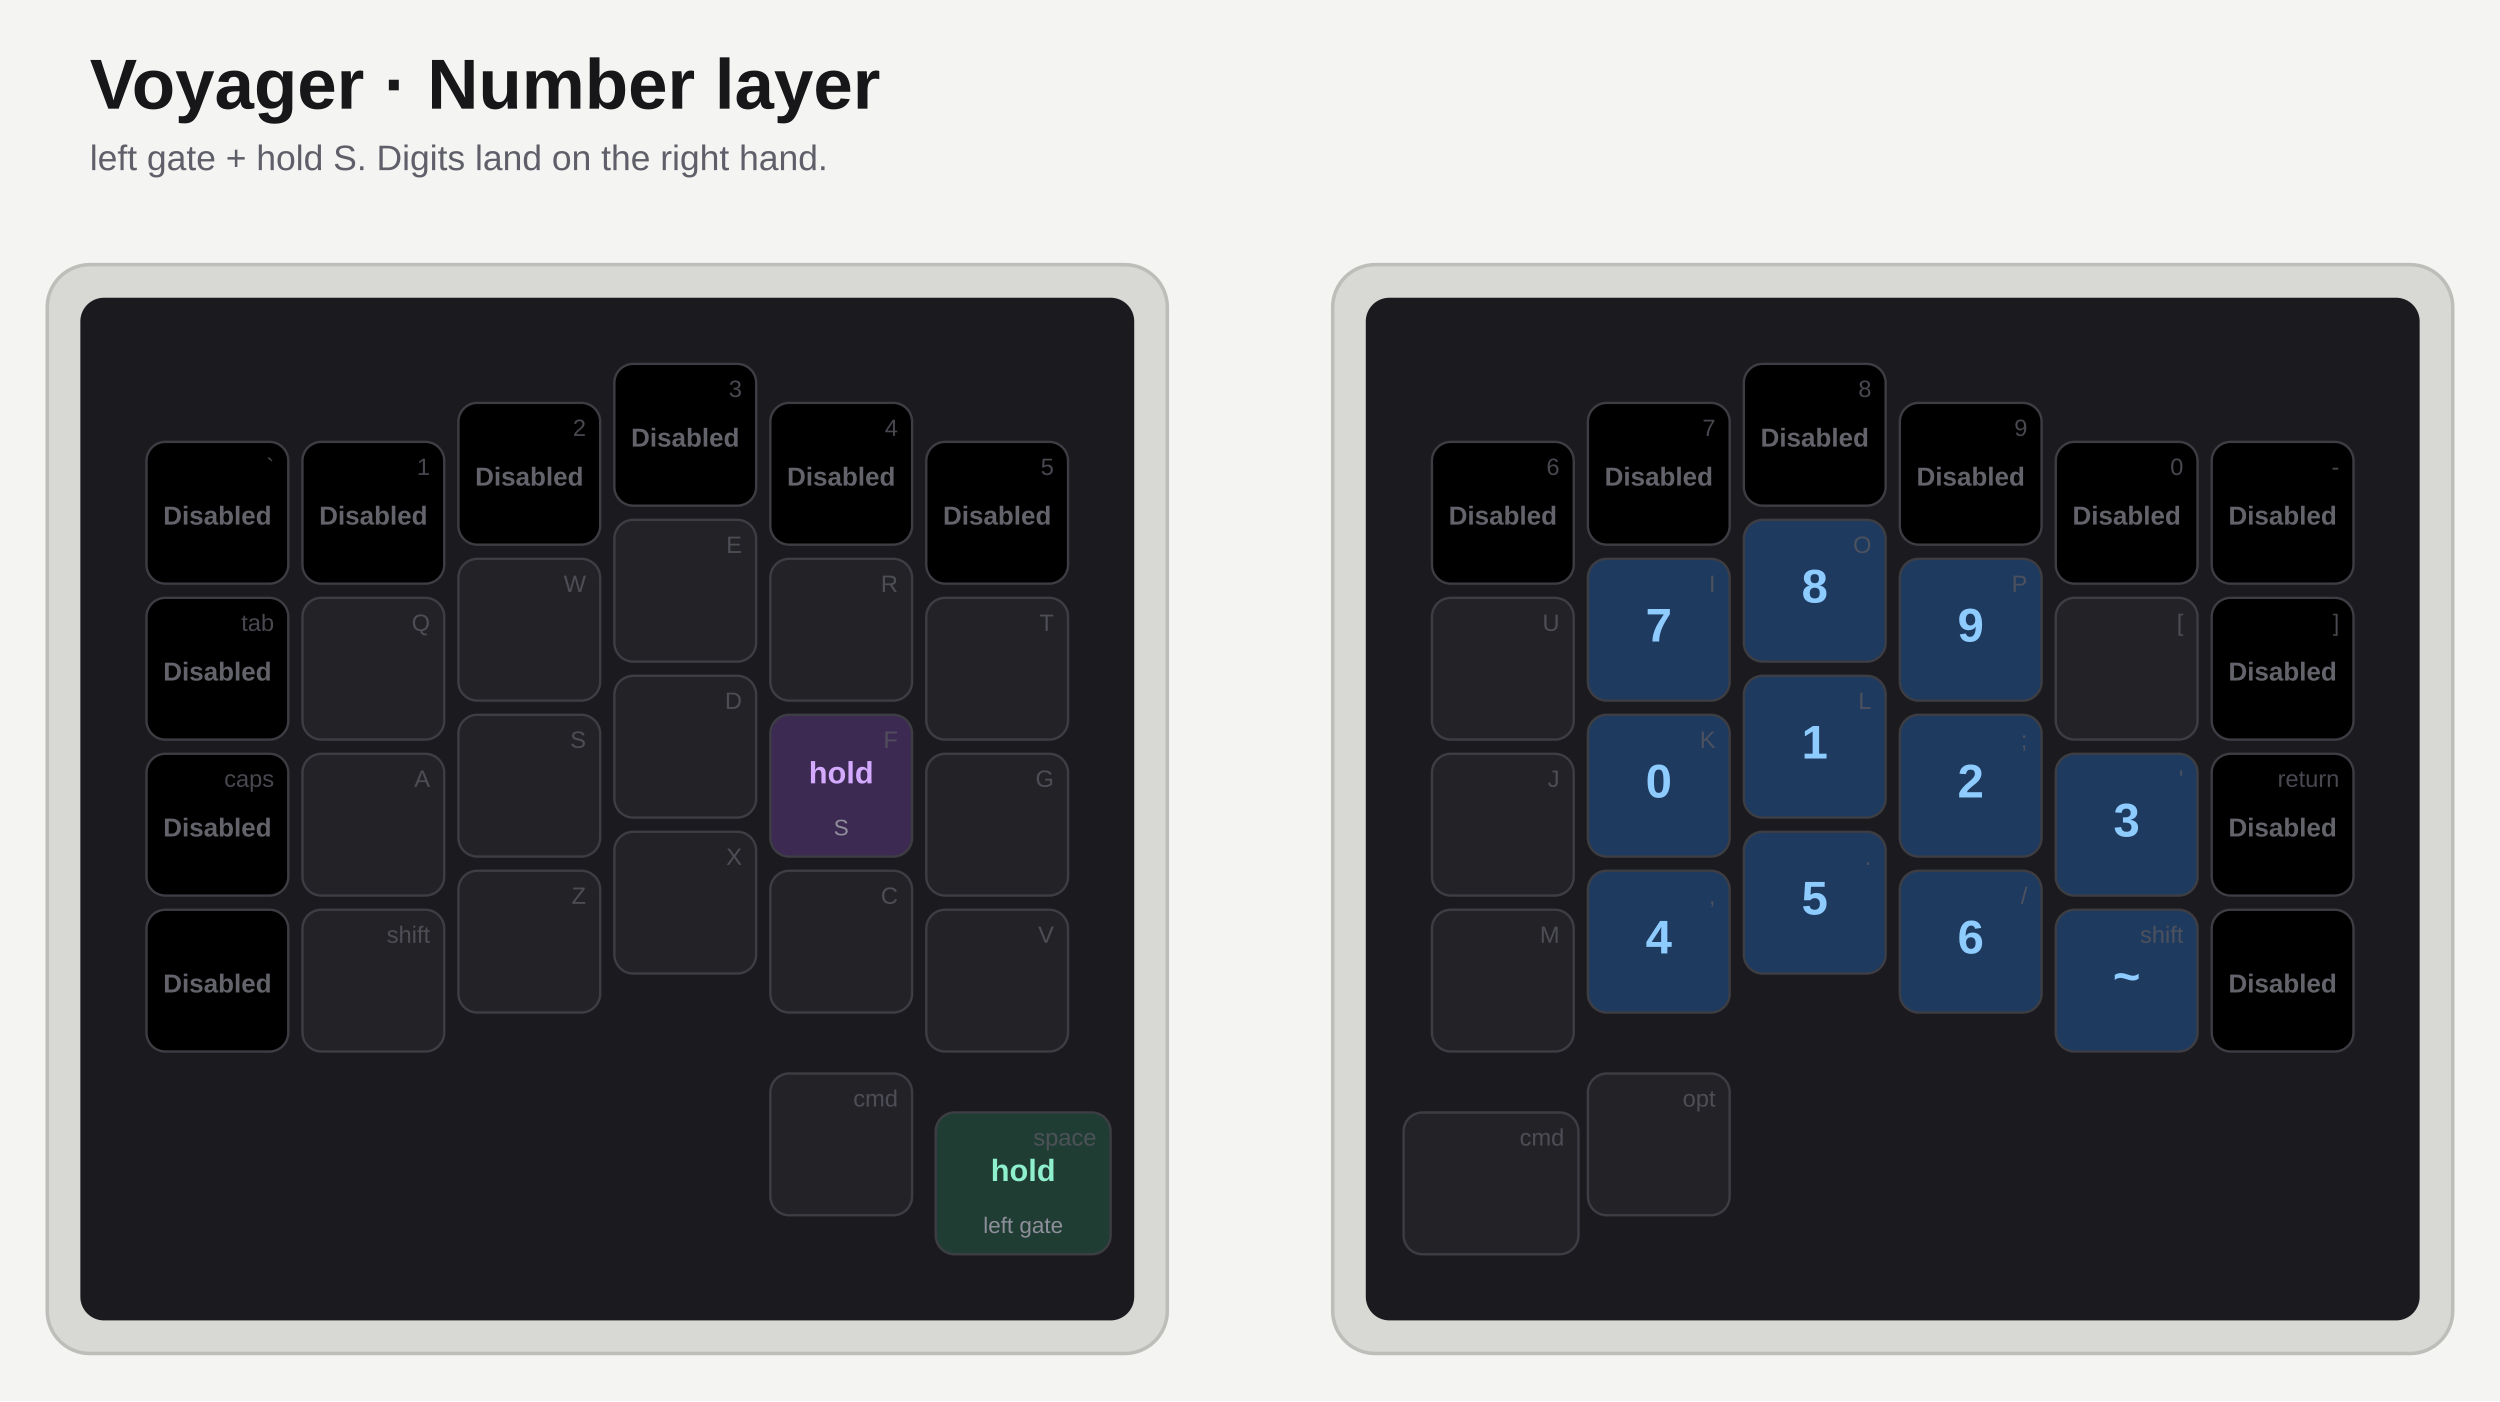
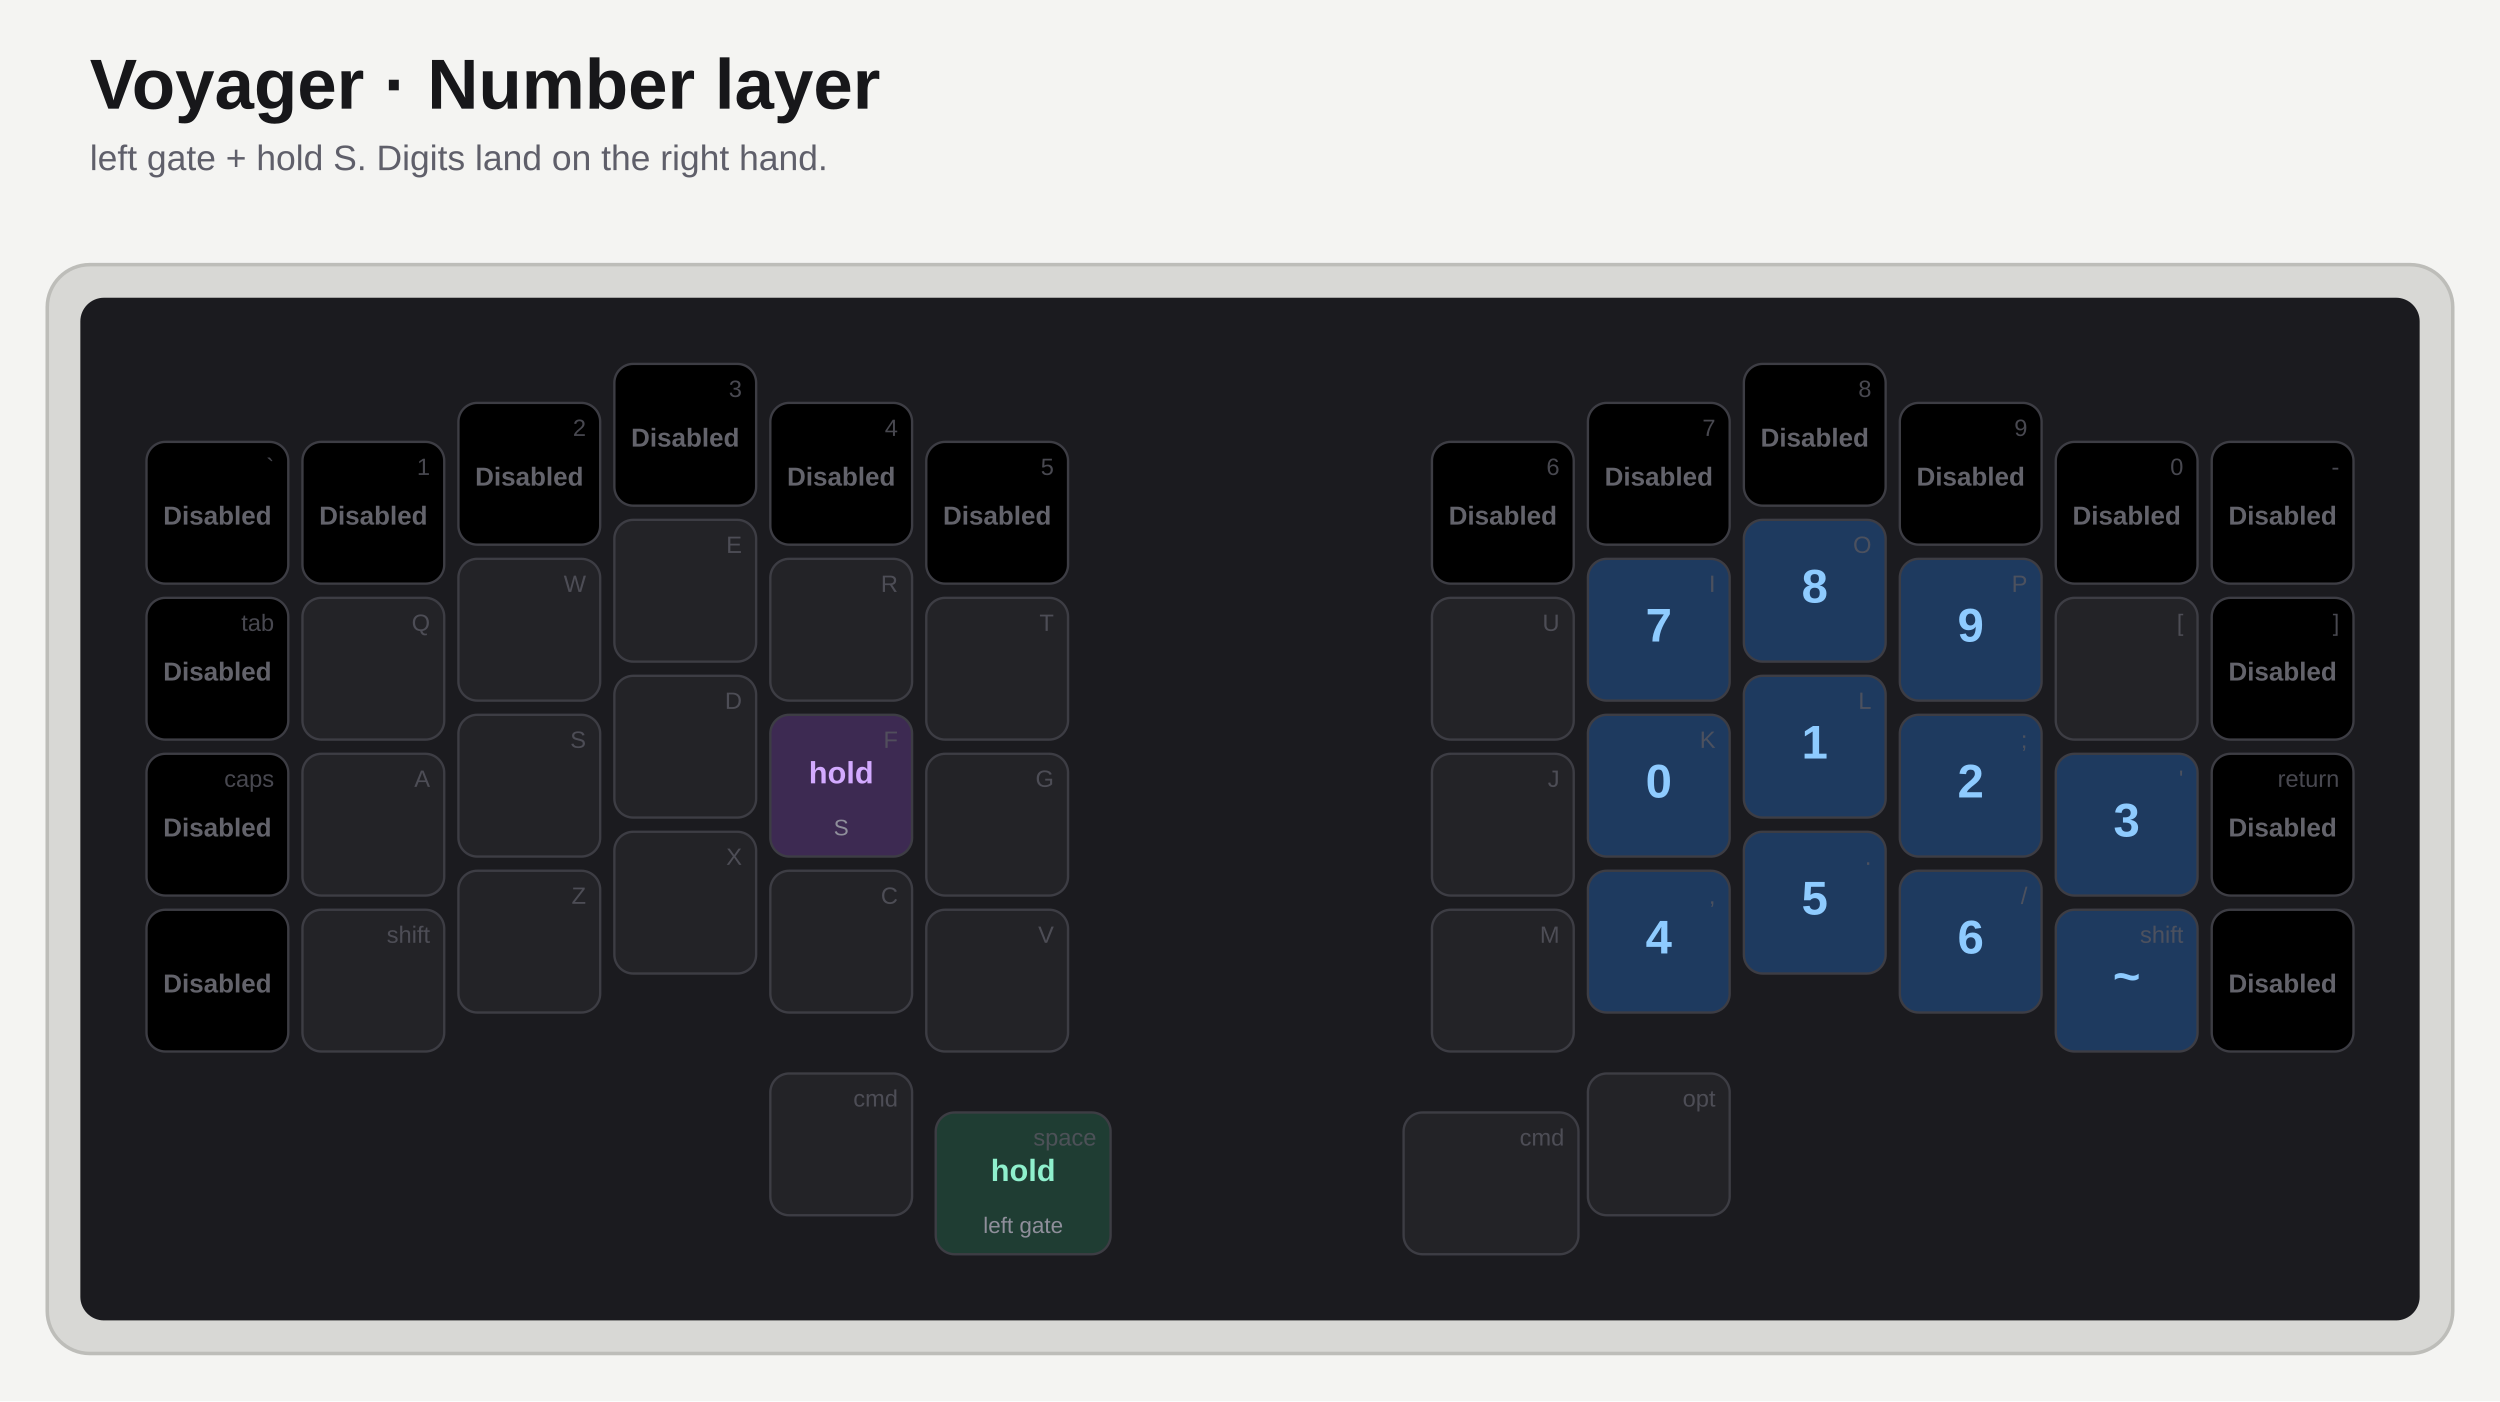
<svg xmlns="http://www.w3.org/2000/svg" width="1058" height="593" viewBox="0 0 1058 593" role="img" aria-label="Voyager · Number layer layer of splitmac on the ZSA Voyager">
  <rect width="1058" height="593" fill="#f4f4f2" />
  <text x="38.0" y="46.0" fill="#17171a" font-size="30" font-weight="700" text-anchor="start" opacity="1.0" font-family="-apple-system, BlinkMacSystemFont, 'SF Pro Text', 'Helvetica Neue', Arial, sans-serif">Voyager · Number layer</text>
  <text x="38.0" y="72.0" fill="#5f5f6a" font-size="15" font-weight="400" text-anchor="start" opacity="1.0" font-family="-apple-system, BlinkMacSystemFont, 'SF Pro Text', 'Helvetica Neue', Arial, sans-serif">left gate + hold S. Digits land on the right hand.</text>
-   <rect x="20.0" y="112.0" width="474.0" height="460.8" rx="18" fill="#d8d8d5" stroke="#bdbdb9" stroke-width="1.5" />
-   <rect x="34.0" y="126.0" width="446.0" height="432.8" rx="10" fill="#1b1b1f" />
+   <rect x="20.0" y="112.0" width="1018.0" height="460.8" rx="18" fill="#d8d8d5" stroke="#bdbdb9" stroke-width="1.5" />
+   <rect x="34.0" y="126.0" width="990.0" height="432.8" rx="10" fill="#1b1b1f" />
  <rect x="62.0" y="187.0" width="60.0" height="60.0" rx="8" fill="#000000" stroke="#3d3d44" stroke-width="1" />
  <text x="116.0" y="201.0" fill="#55555e" font-size="10" font-weight="500" text-anchor="end" opacity="0.85" font-family="-apple-system, BlinkMacSystemFont, 'SF Pro Text', 'Helvetica Neue', Arial, sans-serif">`</text>
  <text x="92.0" y="222.0" fill="#63636b" font-size="11" font-weight="600" text-anchor="middle" opacity="1.0" font-family="-apple-system, BlinkMacSystemFont, 'SF Pro Text', 'Helvetica Neue', Arial, sans-serif">Disabled</text>
  <rect x="128.0" y="187.0" width="60.0" height="60.0" rx="8" fill="#000000" stroke="#3d3d44" stroke-width="1" />
  <text x="182.0" y="201.0" fill="#55555e" font-size="10" font-weight="500" text-anchor="end" opacity="0.85" font-family="-apple-system, BlinkMacSystemFont, 'SF Pro Text', 'Helvetica Neue', Arial, sans-serif">1</text>
  <text x="158.0" y="222.0" fill="#63636b" font-size="11" font-weight="600" text-anchor="middle" opacity="1.0" font-family="-apple-system, BlinkMacSystemFont, 'SF Pro Text', 'Helvetica Neue', Arial, sans-serif">Disabled</text>
  <rect x="194.0" y="170.5" width="60.0" height="60.0" rx="8" fill="#000000" stroke="#3d3d44" stroke-width="1" />
  <text x="248.0" y="184.5" fill="#55555e" font-size="10" font-weight="500" text-anchor="end" opacity="0.85" font-family="-apple-system, BlinkMacSystemFont, 'SF Pro Text', 'Helvetica Neue', Arial, sans-serif">2</text>
  <text x="224.0" y="205.5" fill="#63636b" font-size="11" font-weight="600" text-anchor="middle" opacity="1.0" font-family="-apple-system, BlinkMacSystemFont, 'SF Pro Text', 'Helvetica Neue', Arial, sans-serif">Disabled</text>
  <rect x="260.0" y="154.0" width="60.0" height="60.0" rx="8" fill="#000000" stroke="#3d3d44" stroke-width="1" />
  <text x="314.0" y="168.0" fill="#55555e" font-size="10" font-weight="500" text-anchor="end" opacity="0.85" font-family="-apple-system, BlinkMacSystemFont, 'SF Pro Text', 'Helvetica Neue', Arial, sans-serif">3</text>
  <text x="290.0" y="189.0" fill="#63636b" font-size="11" font-weight="600" text-anchor="middle" opacity="1.0" font-family="-apple-system, BlinkMacSystemFont, 'SF Pro Text', 'Helvetica Neue', Arial, sans-serif">Disabled</text>
  <rect x="326.0" y="170.5" width="60.0" height="60.0" rx="8" fill="#000000" stroke="#3d3d44" stroke-width="1" />
  <text x="380.0" y="184.5" fill="#55555e" font-size="10" font-weight="500" text-anchor="end" opacity="0.85" font-family="-apple-system, BlinkMacSystemFont, 'SF Pro Text', 'Helvetica Neue', Arial, sans-serif">4</text>
  <text x="356.0" y="205.5" fill="#63636b" font-size="11" font-weight="600" text-anchor="middle" opacity="1.0" font-family="-apple-system, BlinkMacSystemFont, 'SF Pro Text', 'Helvetica Neue', Arial, sans-serif">Disabled</text>
  <rect x="392.0" y="187.0" width="60.0" height="60.0" rx="8" fill="#000000" stroke="#3d3d44" stroke-width="1" />
  <text x="446.0" y="201.0" fill="#55555e" font-size="10" font-weight="500" text-anchor="end" opacity="0.85" font-family="-apple-system, BlinkMacSystemFont, 'SF Pro Text', 'Helvetica Neue', Arial, sans-serif">5</text>
  <text x="422.0" y="222.0" fill="#63636b" font-size="11" font-weight="600" text-anchor="middle" opacity="1.0" font-family="-apple-system, BlinkMacSystemFont, 'SF Pro Text', 'Helvetica Neue', Arial, sans-serif">Disabled</text>
  <rect x="62.0" y="253.0" width="60.0" height="60.0" rx="8" fill="#000000" stroke="#3d3d44" stroke-width="1" />
  <text x="116.0" y="267.0" fill="#55555e" font-size="10" font-weight="500" text-anchor="end" opacity="0.85" font-family="-apple-system, BlinkMacSystemFont, 'SF Pro Text', 'Helvetica Neue', Arial, sans-serif">tab</text>
  <text x="92.0" y="288.0" fill="#63636b" font-size="11" font-weight="600" text-anchor="middle" opacity="1.0" font-family="-apple-system, BlinkMacSystemFont, 'SF Pro Text', 'Helvetica Neue', Arial, sans-serif">Disabled</text>
  <rect x="128.0" y="253.0" width="60.0" height="60.0" rx="8" fill="#232327" stroke="#3d3d44" stroke-width="1" />
  <text x="182.0" y="267.0" fill="#55555e" font-size="10" font-weight="500" text-anchor="end" opacity="0.85" font-family="-apple-system, BlinkMacSystemFont, 'SF Pro Text', 'Helvetica Neue', Arial, sans-serif">Q</text>
  <rect x="194.0" y="236.5" width="60.0" height="60.0" rx="8" fill="#232327" stroke="#3d3d44" stroke-width="1" />
  <text x="248.0" y="250.5" fill="#55555e" font-size="10" font-weight="500" text-anchor="end" opacity="0.85" font-family="-apple-system, BlinkMacSystemFont, 'SF Pro Text', 'Helvetica Neue', Arial, sans-serif">W</text>
  <rect x="260.0" y="220.0" width="60.0" height="60.0" rx="8" fill="#232327" stroke="#3d3d44" stroke-width="1" />
  <text x="314.0" y="234.0" fill="#55555e" font-size="10" font-weight="500" text-anchor="end" opacity="0.85" font-family="-apple-system, BlinkMacSystemFont, 'SF Pro Text', 'Helvetica Neue', Arial, sans-serif">E</text>
  <rect x="326.0" y="236.5" width="60.0" height="60.0" rx="8" fill="#232327" stroke="#3d3d44" stroke-width="1" />
  <text x="380.0" y="250.5" fill="#55555e" font-size="10" font-weight="500" text-anchor="end" opacity="0.85" font-family="-apple-system, BlinkMacSystemFont, 'SF Pro Text', 'Helvetica Neue', Arial, sans-serif">R</text>
  <rect x="392.0" y="253.0" width="60.0" height="60.0" rx="8" fill="#232327" stroke="#3d3d44" stroke-width="1" />
  <text x="446.0" y="267.0" fill="#55555e" font-size="10" font-weight="500" text-anchor="end" opacity="0.85" font-family="-apple-system, BlinkMacSystemFont, 'SF Pro Text', 'Helvetica Neue', Arial, sans-serif">T</text>
  <rect x="62.0" y="319.0" width="60.0" height="60.0" rx="8" fill="#000000" stroke="#3d3d44" stroke-width="1" />
  <text x="116.0" y="333.0" fill="#55555e" font-size="10" font-weight="500" text-anchor="end" opacity="0.85" font-family="-apple-system, BlinkMacSystemFont, 'SF Pro Text', 'Helvetica Neue', Arial, sans-serif">caps</text>
  <text x="92.0" y="354.0" fill="#63636b" font-size="11" font-weight="600" text-anchor="middle" opacity="1.0" font-family="-apple-system, BlinkMacSystemFont, 'SF Pro Text', 'Helvetica Neue', Arial, sans-serif">Disabled</text>
  <rect x="128.0" y="319.0" width="60.0" height="60.0" rx="8" fill="#232327" stroke="#3d3d44" stroke-width="1" />
  <text x="182.0" y="333.0" fill="#55555e" font-size="10" font-weight="500" text-anchor="end" opacity="0.85" font-family="-apple-system, BlinkMacSystemFont, 'SF Pro Text', 'Helvetica Neue', Arial, sans-serif">A</text>
  <rect x="194.0" y="302.5" width="60.0" height="60.0" rx="8" fill="#232327" stroke="#3d3d44" stroke-width="1" />
  <text x="248.0" y="316.5" fill="#55555e" font-size="10" font-weight="500" text-anchor="end" opacity="0.85" font-family="-apple-system, BlinkMacSystemFont, 'SF Pro Text', 'Helvetica Neue', Arial, sans-serif">S</text>
  <rect x="260.0" y="286.0" width="60.0" height="60.0" rx="8" fill="#232327" stroke="#3d3d44" stroke-width="1" />
  <text x="314.0" y="300.0" fill="#55555e" font-size="10" font-weight="500" text-anchor="end" opacity="0.85" font-family="-apple-system, BlinkMacSystemFont, 'SF Pro Text', 'Helvetica Neue', Arial, sans-serif">D</text>
  <rect x="326.0" y="302.5" width="60.0" height="60.0" rx="8" fill="#3d2a52" stroke="#3d3d44" stroke-width="1" />
  <text x="380.0" y="316.5" fill="#55555e" font-size="10" font-weight="500" text-anchor="end" opacity="0.85" font-family="-apple-system, BlinkMacSystemFont, 'SF Pro Text', 'Helvetica Neue', Arial, sans-serif">F</text>
  <text x="356.0" y="331.5" fill="#d3aaff" font-size="13" font-weight="600" text-anchor="middle" opacity="1.0" font-family="-apple-system, BlinkMacSystemFont, 'SF Pro Text', 'Helvetica Neue', Arial, sans-serif">hold</text>
  <text x="356.0" y="353.5" fill="#8f8f9b" font-size="9.5" font-weight="500" text-anchor="middle" opacity="1.0" font-family="-apple-system, BlinkMacSystemFont, 'SF Pro Text', 'Helvetica Neue', Arial, sans-serif">S</text>
  <rect x="392.0" y="319.0" width="60.0" height="60.0" rx="8" fill="#232327" stroke="#3d3d44" stroke-width="1" />
  <text x="446.0" y="333.0" fill="#55555e" font-size="10" font-weight="500" text-anchor="end" opacity="0.85" font-family="-apple-system, BlinkMacSystemFont, 'SF Pro Text', 'Helvetica Neue', Arial, sans-serif">G</text>
  <rect x="62.0" y="385.0" width="60.0" height="60.0" rx="8" fill="#000000" stroke="#3d3d44" stroke-width="1" />
  <text x="92.0" y="420.0" fill="#63636b" font-size="11" font-weight="600" text-anchor="middle" opacity="1.0" font-family="-apple-system, BlinkMacSystemFont, 'SF Pro Text', 'Helvetica Neue', Arial, sans-serif">Disabled</text>
  <rect x="128.0" y="385.0" width="60.0" height="60.0" rx="8" fill="#232327" stroke="#3d3d44" stroke-width="1" />
  <text x="182.0" y="399.0" fill="#55555e" font-size="10" font-weight="500" text-anchor="end" opacity="0.85" font-family="-apple-system, BlinkMacSystemFont, 'SF Pro Text', 'Helvetica Neue', Arial, sans-serif">shift</text>
  <rect x="194.0" y="368.5" width="60.0" height="60.0" rx="8" fill="#232327" stroke="#3d3d44" stroke-width="1" />
  <text x="248.0" y="382.5" fill="#55555e" font-size="10" font-weight="500" text-anchor="end" opacity="0.85" font-family="-apple-system, BlinkMacSystemFont, 'SF Pro Text', 'Helvetica Neue', Arial, sans-serif">Z</text>
  <rect x="260.0" y="352.0" width="60.0" height="60.0" rx="8" fill="#232327" stroke="#3d3d44" stroke-width="1" />
  <text x="314.0" y="366.0" fill="#55555e" font-size="10" font-weight="500" text-anchor="end" opacity="0.85" font-family="-apple-system, BlinkMacSystemFont, 'SF Pro Text', 'Helvetica Neue', Arial, sans-serif">X</text>
  <rect x="326.0" y="368.5" width="60.0" height="60.0" rx="8" fill="#232327" stroke="#3d3d44" stroke-width="1" />
  <text x="380.0" y="382.5" fill="#55555e" font-size="10" font-weight="500" text-anchor="end" opacity="0.85" font-family="-apple-system, BlinkMacSystemFont, 'SF Pro Text', 'Helvetica Neue', Arial, sans-serif">C</text>
  <rect x="392.0" y="385.0" width="60.0" height="60.0" rx="8" fill="#232327" stroke="#3d3d44" stroke-width="1" />
  <text x="446.0" y="399.0" fill="#55555e" font-size="10" font-weight="500" text-anchor="end" opacity="0.85" font-family="-apple-system, BlinkMacSystemFont, 'SF Pro Text', 'Helvetica Neue', Arial, sans-serif">V</text>
  <rect x="326.0" y="454.3" width="60.0" height="60.0" rx="8" fill="#232327" stroke="#3d3d44" stroke-width="1" />
  <text x="380.0" y="468.3" fill="#55555e" font-size="10" font-weight="500" text-anchor="end" opacity="0.85" font-family="-apple-system, BlinkMacSystemFont, 'SF Pro Text', 'Helvetica Neue', Arial, sans-serif">cmd</text>
  <rect x="396.0" y="470.8" width="74.0" height="60.0" rx="8" fill="#1f3d33" stroke="#3d3d44" stroke-width="1" />
  <text x="464.0" y="484.8" fill="#55555e" font-size="10" font-weight="500" text-anchor="end" opacity="0.85" font-family="-apple-system, BlinkMacSystemFont, 'SF Pro Text', 'Helvetica Neue', Arial, sans-serif">space</text>
  <text x="433.0" y="499.8" fill="#8ff0cd" font-size="13" font-weight="600" text-anchor="middle" opacity="1.0" font-family="-apple-system, BlinkMacSystemFont, 'SF Pro Text', 'Helvetica Neue', Arial, sans-serif">hold</text>
  <text x="433.0" y="521.8" fill="#8f8f9b" font-size="9.5" font-weight="500" text-anchor="middle" opacity="1.0" font-family="-apple-system, BlinkMacSystemFont, 'SF Pro Text', 'Helvetica Neue', Arial, sans-serif">left gate</text>
-   <rect x="564.0" y="112.0" width="474.0" height="460.8" rx="18" fill="#d8d8d5" stroke="#bdbdb9" stroke-width="1.5" />
-   <rect x="578.0" y="126.0" width="446.0" height="432.8" rx="10" fill="#1b1b1f" />
  <rect x="606.0" y="187.0" width="60.0" height="60.0" rx="8" fill="#000000" stroke="#3d3d44" stroke-width="1" />
  <text x="660.0" y="201.0" fill="#55555e" font-size="10" font-weight="500" text-anchor="end" opacity="0.85" font-family="-apple-system, BlinkMacSystemFont, 'SF Pro Text', 'Helvetica Neue', Arial, sans-serif">6</text>
  <text x="636.0" y="222.0" fill="#63636b" font-size="11" font-weight="600" text-anchor="middle" opacity="1.0" font-family="-apple-system, BlinkMacSystemFont, 'SF Pro Text', 'Helvetica Neue', Arial, sans-serif">Disabled</text>
  <rect x="672.0" y="170.5" width="60.0" height="60.0" rx="8" fill="#000000" stroke="#3d3d44" stroke-width="1" />
  <text x="726.0" y="184.5" fill="#55555e" font-size="10" font-weight="500" text-anchor="end" opacity="0.85" font-family="-apple-system, BlinkMacSystemFont, 'SF Pro Text', 'Helvetica Neue', Arial, sans-serif">7</text>
  <text x="702.0" y="205.5" fill="#63636b" font-size="11" font-weight="600" text-anchor="middle" opacity="1.0" font-family="-apple-system, BlinkMacSystemFont, 'SF Pro Text', 'Helvetica Neue', Arial, sans-serif">Disabled</text>
  <rect x="738.0" y="154.0" width="60.0" height="60.0" rx="8" fill="#000000" stroke="#3d3d44" stroke-width="1" />
  <text x="792.0" y="168.0" fill="#55555e" font-size="10" font-weight="500" text-anchor="end" opacity="0.85" font-family="-apple-system, BlinkMacSystemFont, 'SF Pro Text', 'Helvetica Neue', Arial, sans-serif">8</text>
  <text x="768.0" y="189.0" fill="#63636b" font-size="11" font-weight="600" text-anchor="middle" opacity="1.0" font-family="-apple-system, BlinkMacSystemFont, 'SF Pro Text', 'Helvetica Neue', Arial, sans-serif">Disabled</text>
  <rect x="804.0" y="170.5" width="60.0" height="60.0" rx="8" fill="#000000" stroke="#3d3d44" stroke-width="1" />
  <text x="858.0" y="184.5" fill="#55555e" font-size="10" font-weight="500" text-anchor="end" opacity="0.85" font-family="-apple-system, BlinkMacSystemFont, 'SF Pro Text', 'Helvetica Neue', Arial, sans-serif">9</text>
  <text x="834.0" y="205.5" fill="#63636b" font-size="11" font-weight="600" text-anchor="middle" opacity="1.0" font-family="-apple-system, BlinkMacSystemFont, 'SF Pro Text', 'Helvetica Neue', Arial, sans-serif">Disabled</text>
  <rect x="870.0" y="187.0" width="60.0" height="60.0" rx="8" fill="#000000" stroke="#3d3d44" stroke-width="1" />
  <text x="924.0" y="201.0" fill="#55555e" font-size="10" font-weight="500" text-anchor="end" opacity="0.85" font-family="-apple-system, BlinkMacSystemFont, 'SF Pro Text', 'Helvetica Neue', Arial, sans-serif">0</text>
  <text x="900.0" y="222.0" fill="#63636b" font-size="11" font-weight="600" text-anchor="middle" opacity="1.0" font-family="-apple-system, BlinkMacSystemFont, 'SF Pro Text', 'Helvetica Neue', Arial, sans-serif">Disabled</text>
  <rect x="936.0" y="187.0" width="60.0" height="60.0" rx="8" fill="#000000" stroke="#3d3d44" stroke-width="1" />
  <text x="990.0" y="201.0" fill="#55555e" font-size="10" font-weight="500" text-anchor="end" opacity="0.85" font-family="-apple-system, BlinkMacSystemFont, 'SF Pro Text', 'Helvetica Neue', Arial, sans-serif">-</text>
  <text x="966.0" y="222.0" fill="#63636b" font-size="11" font-weight="600" text-anchor="middle" opacity="1.0" font-family="-apple-system, BlinkMacSystemFont, 'SF Pro Text', 'Helvetica Neue', Arial, sans-serif">Disabled</text>
  <rect x="606.0" y="253.0" width="60.0" height="60.0" rx="8" fill="#232327" stroke="#3d3d44" stroke-width="1" />
  <text x="660.0" y="267.0" fill="#55555e" font-size="10" font-weight="500" text-anchor="end" opacity="0.85" font-family="-apple-system, BlinkMacSystemFont, 'SF Pro Text', 'Helvetica Neue', Arial, sans-serif">U</text>
  <rect x="672.0" y="236.5" width="60.0" height="60.0" rx="8" fill="#1e3a5f" stroke="#3d3d44" stroke-width="1" />
  <text x="726.0" y="250.5" fill="#55555e" font-size="10" font-weight="500" text-anchor="end" opacity="0.85" font-family="-apple-system, BlinkMacSystemFont, 'SF Pro Text', 'Helvetica Neue', Arial, sans-serif">I</text>
  <text x="702.0" y="271.5" fill="#8ecbff" font-size="20" font-weight="700" text-anchor="middle" opacity="1.0" font-family="-apple-system, BlinkMacSystemFont, 'SF Pro Text', 'Helvetica Neue', Arial, sans-serif">7</text>
  <rect x="738.0" y="220.0" width="60.0" height="60.0" rx="8" fill="#1e3a5f" stroke="#3d3d44" stroke-width="1" />
  <text x="792.0" y="234.0" fill="#55555e" font-size="10" font-weight="500" text-anchor="end" opacity="0.85" font-family="-apple-system, BlinkMacSystemFont, 'SF Pro Text', 'Helvetica Neue', Arial, sans-serif">O</text>
  <text x="768.0" y="255.0" fill="#8ecbff" font-size="20" font-weight="700" text-anchor="middle" opacity="1.0" font-family="-apple-system, BlinkMacSystemFont, 'SF Pro Text', 'Helvetica Neue', Arial, sans-serif">8</text>
  <rect x="804.0" y="236.5" width="60.0" height="60.0" rx="8" fill="#1e3a5f" stroke="#3d3d44" stroke-width="1" />
  <text x="858.0" y="250.5" fill="#55555e" font-size="10" font-weight="500" text-anchor="end" opacity="0.85" font-family="-apple-system, BlinkMacSystemFont, 'SF Pro Text', 'Helvetica Neue', Arial, sans-serif">P</text>
  <text x="834.0" y="271.5" fill="#8ecbff" font-size="20" font-weight="700" text-anchor="middle" opacity="1.0" font-family="-apple-system, BlinkMacSystemFont, 'SF Pro Text', 'Helvetica Neue', Arial, sans-serif">9</text>
  <rect x="870.0" y="253.0" width="60.0" height="60.0" rx="8" fill="#232327" stroke="#3d3d44" stroke-width="1" />
  <text x="924.0" y="267.0" fill="#55555e" font-size="10" font-weight="500" text-anchor="end" opacity="0.85" font-family="-apple-system, BlinkMacSystemFont, 'SF Pro Text', 'Helvetica Neue', Arial, sans-serif">[</text>
  <rect x="936.0" y="253.0" width="60.0" height="60.0" rx="8" fill="#000000" stroke="#3d3d44" stroke-width="1" />
  <text x="990.0" y="267.0" fill="#55555e" font-size="10" font-weight="500" text-anchor="end" opacity="0.85" font-family="-apple-system, BlinkMacSystemFont, 'SF Pro Text', 'Helvetica Neue', Arial, sans-serif">]</text>
  <text x="966.0" y="288.0" fill="#63636b" font-size="11" font-weight="600" text-anchor="middle" opacity="1.0" font-family="-apple-system, BlinkMacSystemFont, 'SF Pro Text', 'Helvetica Neue', Arial, sans-serif">Disabled</text>
  <rect x="606.0" y="319.0" width="60.0" height="60.0" rx="8" fill="#232327" stroke="#3d3d44" stroke-width="1" />
  <text x="660.0" y="333.0" fill="#55555e" font-size="10" font-weight="500" text-anchor="end" opacity="0.85" font-family="-apple-system, BlinkMacSystemFont, 'SF Pro Text', 'Helvetica Neue', Arial, sans-serif">J</text>
  <rect x="672.0" y="302.5" width="60.0" height="60.0" rx="8" fill="#1e3a5f" stroke="#3d3d44" stroke-width="1" />
  <text x="726.0" y="316.5" fill="#55555e" font-size="10" font-weight="500" text-anchor="end" opacity="0.85" font-family="-apple-system, BlinkMacSystemFont, 'SF Pro Text', 'Helvetica Neue', Arial, sans-serif">K</text>
  <text x="702.0" y="337.5" fill="#8ecbff" font-size="20" font-weight="700" text-anchor="middle" opacity="1.0" font-family="-apple-system, BlinkMacSystemFont, 'SF Pro Text', 'Helvetica Neue', Arial, sans-serif">0</text>
  <rect x="738.0" y="286.0" width="60.0" height="60.0" rx="8" fill="#1e3a5f" stroke="#3d3d44" stroke-width="1" />
  <text x="792.0" y="300.0" fill="#55555e" font-size="10" font-weight="500" text-anchor="end" opacity="0.85" font-family="-apple-system, BlinkMacSystemFont, 'SF Pro Text', 'Helvetica Neue', Arial, sans-serif">L</text>
  <text x="768.0" y="321.0" fill="#8ecbff" font-size="20" font-weight="700" text-anchor="middle" opacity="1.0" font-family="-apple-system, BlinkMacSystemFont, 'SF Pro Text', 'Helvetica Neue', Arial, sans-serif">1</text>
  <rect x="804.0" y="302.5" width="60.0" height="60.0" rx="8" fill="#1e3a5f" stroke="#3d3d44" stroke-width="1" />
  <text x="858.0" y="316.5" fill="#55555e" font-size="10" font-weight="500" text-anchor="end" opacity="0.85" font-family="-apple-system, BlinkMacSystemFont, 'SF Pro Text', 'Helvetica Neue', Arial, sans-serif">;</text>
  <text x="834.0" y="337.5" fill="#8ecbff" font-size="20" font-weight="700" text-anchor="middle" opacity="1.0" font-family="-apple-system, BlinkMacSystemFont, 'SF Pro Text', 'Helvetica Neue', Arial, sans-serif">2</text>
  <rect x="870.0" y="319.0" width="60.0" height="60.0" rx="8" fill="#1e3a5f" stroke="#3d3d44" stroke-width="1" />
  <text x="924.0" y="333.0" fill="#55555e" font-size="10" font-weight="500" text-anchor="end" opacity="0.85" font-family="-apple-system, BlinkMacSystemFont, 'SF Pro Text', 'Helvetica Neue', Arial, sans-serif">'</text>
  <text x="900.0" y="354.0" fill="#8ecbff" font-size="20" font-weight="700" text-anchor="middle" opacity="1.0" font-family="-apple-system, BlinkMacSystemFont, 'SF Pro Text', 'Helvetica Neue', Arial, sans-serif">3</text>
  <rect x="936.0" y="319.0" width="60.0" height="60.0" rx="8" fill="#000000" stroke="#3d3d44" stroke-width="1" />
  <text x="990.0" y="333.0" fill="#55555e" font-size="10" font-weight="500" text-anchor="end" opacity="0.85" font-family="-apple-system, BlinkMacSystemFont, 'SF Pro Text', 'Helvetica Neue', Arial, sans-serif">return</text>
  <text x="966.0" y="354.0" fill="#63636b" font-size="11" font-weight="600" text-anchor="middle" opacity="1.0" font-family="-apple-system, BlinkMacSystemFont, 'SF Pro Text', 'Helvetica Neue', Arial, sans-serif">Disabled</text>
  <rect x="606.0" y="385.0" width="60.0" height="60.0" rx="8" fill="#232327" stroke="#3d3d44" stroke-width="1" />
  <text x="660.0" y="399.0" fill="#55555e" font-size="10" font-weight="500" text-anchor="end" opacity="0.85" font-family="-apple-system, BlinkMacSystemFont, 'SF Pro Text', 'Helvetica Neue', Arial, sans-serif">M</text>
  <rect x="672.0" y="368.5" width="60.0" height="60.0" rx="8" fill="#1e3a5f" stroke="#3d3d44" stroke-width="1" />
  <text x="726.0" y="382.5" fill="#55555e" font-size="10" font-weight="500" text-anchor="end" opacity="0.85" font-family="-apple-system, BlinkMacSystemFont, 'SF Pro Text', 'Helvetica Neue', Arial, sans-serif">,</text>
  <text x="702.0" y="403.5" fill="#8ecbff" font-size="20" font-weight="700" text-anchor="middle" opacity="1.0" font-family="-apple-system, BlinkMacSystemFont, 'SF Pro Text', 'Helvetica Neue', Arial, sans-serif">4</text>
  <rect x="738.0" y="352.0" width="60.0" height="60.0" rx="8" fill="#1e3a5f" stroke="#3d3d44" stroke-width="1" />
  <text x="792.0" y="366.0" fill="#55555e" font-size="10" font-weight="500" text-anchor="end" opacity="0.85" font-family="-apple-system, BlinkMacSystemFont, 'SF Pro Text', 'Helvetica Neue', Arial, sans-serif">.</text>
  <text x="768.0" y="387.0" fill="#8ecbff" font-size="20" font-weight="700" text-anchor="middle" opacity="1.0" font-family="-apple-system, BlinkMacSystemFont, 'SF Pro Text', 'Helvetica Neue', Arial, sans-serif">5</text>
  <rect x="804.0" y="368.5" width="60.0" height="60.0" rx="8" fill="#1e3a5f" stroke="#3d3d44" stroke-width="1" />
  <text x="858.0" y="382.5" fill="#55555e" font-size="10" font-weight="500" text-anchor="end" opacity="0.85" font-family="-apple-system, BlinkMacSystemFont, 'SF Pro Text', 'Helvetica Neue', Arial, sans-serif">/</text>
  <text x="834.0" y="403.5" fill="#8ecbff" font-size="20" font-weight="700" text-anchor="middle" opacity="1.0" font-family="-apple-system, BlinkMacSystemFont, 'SF Pro Text', 'Helvetica Neue', Arial, sans-serif">6</text>
  <rect x="870.0" y="385.0" width="60.0" height="60.0" rx="8" fill="#1e3a5f" stroke="#3d3d44" stroke-width="1" />
  <text x="924.0" y="399.0" fill="#55555e" font-size="10" font-weight="500" text-anchor="end" opacity="0.85" font-family="-apple-system, BlinkMacSystemFont, 'SF Pro Text', 'Helvetica Neue', Arial, sans-serif">shift</text>
  <text x="900.0" y="420.0" fill="#8ecbff" font-size="20" font-weight="700" text-anchor="middle" opacity="1.0" font-family="-apple-system, BlinkMacSystemFont, 'SF Pro Text', 'Helvetica Neue', Arial, sans-serif">~</text>
  <rect x="936.0" y="385.0" width="60.0" height="60.0" rx="8" fill="#000000" stroke="#3d3d44" stroke-width="1" />
  <text x="966.0" y="420.0" fill="#63636b" font-size="11" font-weight="600" text-anchor="middle" opacity="1.0" font-family="-apple-system, BlinkMacSystemFont, 'SF Pro Text', 'Helvetica Neue', Arial, sans-serif">Disabled</text>
  <rect x="594.0" y="470.8" width="74.0" height="60.0" rx="8" fill="#232327" stroke="#3d3d44" stroke-width="1" />
  <text x="662.0" y="484.8" fill="#55555e" font-size="10" font-weight="500" text-anchor="end" opacity="0.85" font-family="-apple-system, BlinkMacSystemFont, 'SF Pro Text', 'Helvetica Neue', Arial, sans-serif">cmd</text>
  <rect x="672.0" y="454.3" width="60.0" height="60.0" rx="8" fill="#232327" stroke="#3d3d44" stroke-width="1" />
  <text x="726.0" y="468.3" fill="#55555e" font-size="10" font-weight="500" text-anchor="end" opacity="0.85" font-family="-apple-system, BlinkMacSystemFont, 'SF Pro Text', 'Helvetica Neue', Arial, sans-serif">opt</text>
</svg>
